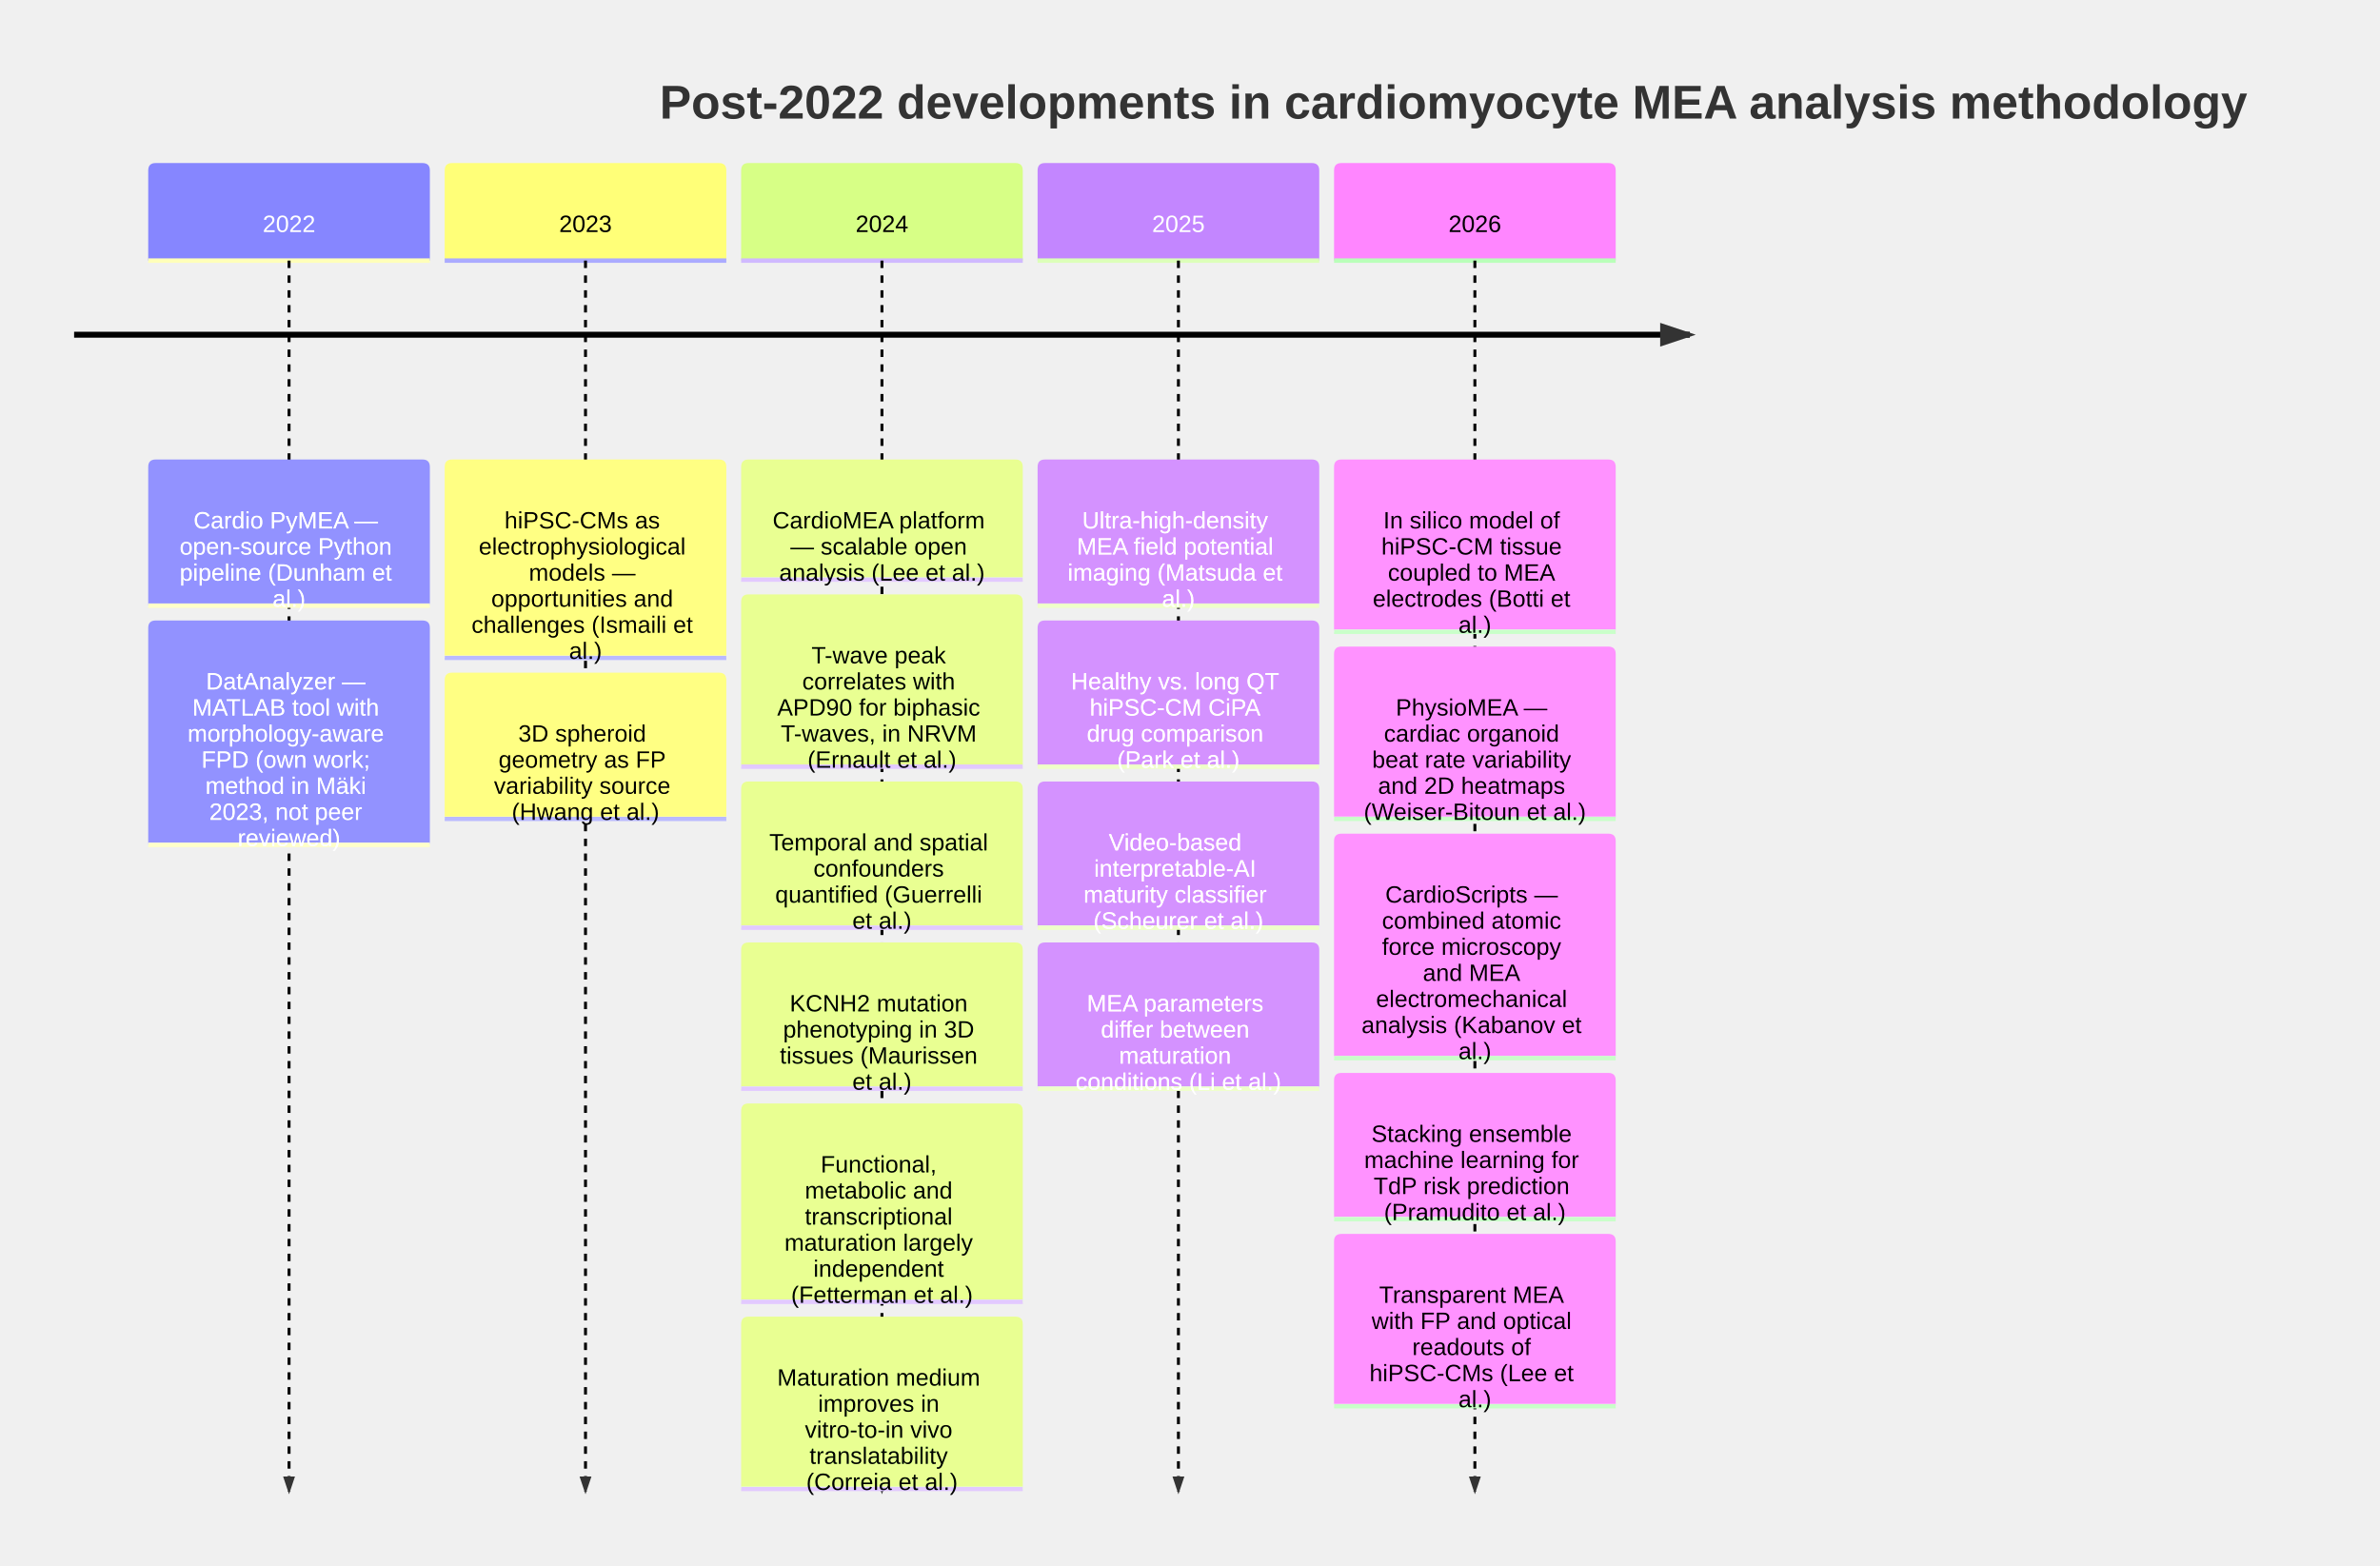
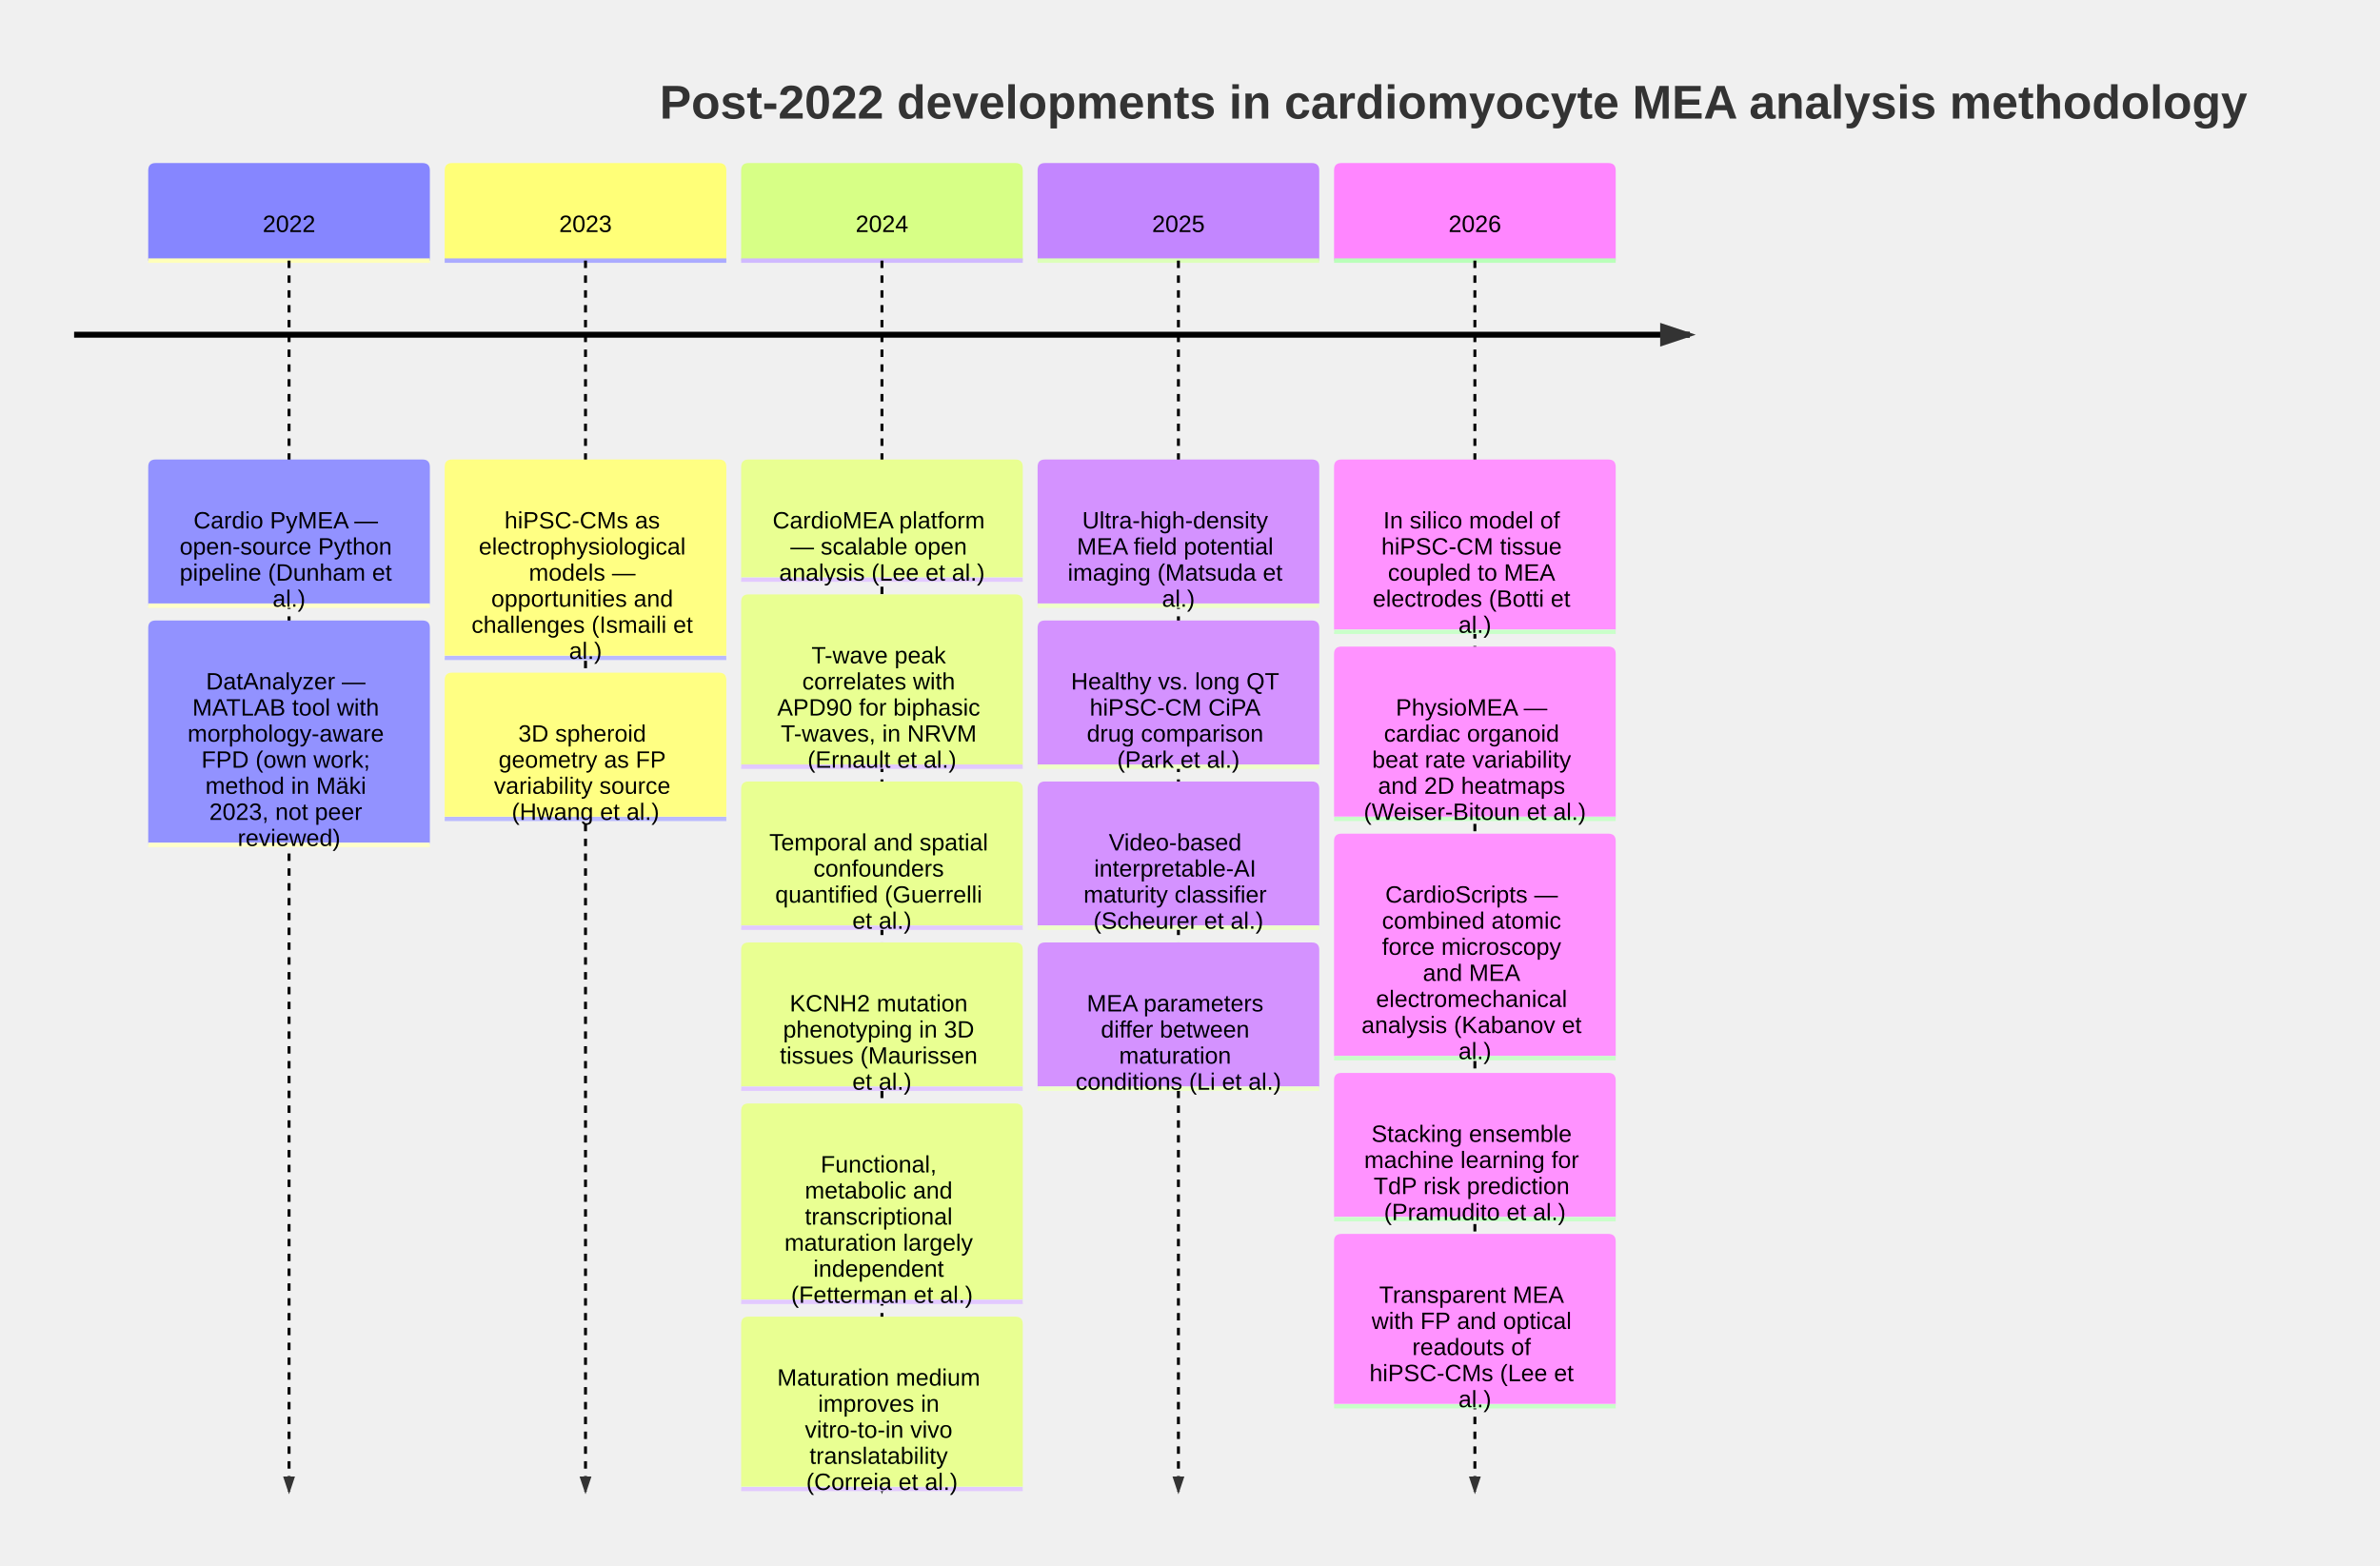
<svg xmlns="http://www.w3.org/2000/svg" aria-roledescription="timeline" role="graphics-document document" viewBox="0 -60 1605.625 1056.125" style="max-width: 1605.625px;" width="100%" id="fig">
-   <style>#fig{font-family:Arial,Helvetica,sans-serif;font-size:16px;fill:#333;}#fig .error-icon{fill:#552222;}#fig .error-text{fill:#552222;stroke:#552222;}#fig .edge-thickness-normal{stroke-width:1px;}#fig .edge-thickness-thick{stroke-width:3.5px;}#fig .edge-pattern-solid{stroke-dasharray:0;}#fig .edge-thickness-invisible{stroke-width:0;fill:none;}#fig .edge-pattern-dashed{stroke-dasharray:3;}#fig .edge-pattern-dotted{stroke-dasharray:2;}#fig .marker{fill:#333333;stroke:#333333;}#fig .marker.cross{stroke:#333333;}#fig svg{font-family:Arial,Helvetica,sans-serif;font-size:16px;}#fig p{margin:0;}#fig .edge{stroke-width:3;}#fig .section--1 rect,#fig .section--1 path,#fig .section--1 circle,#fig .section--1 path{fill:hsl(240, 100%, 76.275%);}#fig .section--1 text{fill:#ffffff;}#fig .node-icon--1{font-size:40px;color:#ffffff;}#fig .section-edge--1{stroke:hsl(240, 100%, 76.275%);}#fig .edge-depth--1{stroke-width:17;}#fig .section--1 line{stroke:hsl(60, 100%, 86.275%);stroke-width:3;}#fig .lineWrapper line{stroke:#ffffff;}#fig .disabled,#fig .disabled circle,#fig .disabled text{fill:lightgray;}#fig .disabled text{fill:#efefef;}#fig .section-0 rect,#fig .section-0 path,#fig .section-0 circle,#fig .section-0 path{fill:hsl(60, 100%, 73.529%);}#fig .section-0 text{fill:black;}#fig .node-icon-0{font-size:40px;color:black;}#fig .section-edge-0{stroke:hsl(60, 100%, 73.529%);}#fig .edge-depth-0{stroke-width:14;}#fig .section-0 line{stroke:hsl(240, 100%, 83.529%);stroke-width:3;}#fig .lineWrapper line{stroke:black;}#fig .disabled,#fig .disabled circle,#fig .disabled text{fill:lightgray;}#fig .disabled text{fill:#efefef;}#fig .section-1 rect,#fig .section-1 path,#fig .section-1 circle,#fig .section-1 path{fill:hsl(80, 100%, 76.275%);}#fig .section-1 text{fill:black;}#fig .node-icon-1{font-size:40px;color:black;}#fig .section-edge-1{stroke:hsl(80, 100%, 76.275%);}#fig .edge-depth-1{stroke-width:11;}#fig .section-1 line{stroke:hsl(260, 100%, 86.275%);stroke-width:3;}#fig .lineWrapper line{stroke:black;}#fig .disabled,#fig .disabled circle,#fig .disabled text{fill:lightgray;}#fig .disabled text{fill:#efefef;}#fig .section-2 rect,#fig .section-2 path,#fig .section-2 circle,#fig .section-2 path{fill:hsl(270, 100%, 76.275%);}#fig .section-2 text{fill:#ffffff;}#fig .node-icon-2{font-size:40px;color:#ffffff;}#fig .section-edge-2{stroke:hsl(270, 100%, 76.275%);}#fig .edge-depth-2{stroke-width:8;}#fig .section-2 line{stroke:hsl(90, 100%, 86.275%);stroke-width:3;}#fig .lineWrapper line{stroke:#ffffff;}#fig .disabled,#fig .disabled circle,#fig .disabled text{fill:lightgray;}#fig .disabled text{fill:#efefef;}#fig .section-3 rect,#fig .section-3 path,#fig .section-3 circle,#fig .section-3 path{fill:hsl(300, 100%, 76.275%);}#fig .section-3 text{fill:black;}#fig .node-icon-3{font-size:40px;color:black;}#fig .section-edge-3{stroke:hsl(300, 100%, 76.275%);}#fig .edge-depth-3{stroke-width:5;}#fig .section-3 line{stroke:hsl(120, 100%, 86.275%);stroke-width:3;}#fig .lineWrapper line{stroke:black;}#fig .disabled,#fig .disabled circle,#fig .disabled text{fill:lightgray;}#fig .disabled text{fill:#efefef;}#fig .section-4 rect,#fig .section-4 path,#fig .section-4 circle,#fig .section-4 path{fill:hsl(330, 100%, 76.275%);}#fig .section-4 text{fill:black;}#fig .node-icon-4{font-size:40px;color:black;}#fig .section-edge-4{stroke:hsl(330, 100%, 76.275%);}#fig .edge-depth-4{stroke-width:2;}#fig .section-4 line{stroke:hsl(150, 100%, 86.275%);stroke-width:3;}#fig .lineWrapper line{stroke:black;}#fig .disabled,#fig .disabled circle,#fig .disabled text{fill:lightgray;}#fig .disabled text{fill:#efefef;}#fig .section-5 rect,#fig .section-5 path,#fig .section-5 circle,#fig .section-5 path{fill:hsl(0, 100%, 76.275%);}#fig .section-5 text{fill:black;}#fig .node-icon-5{font-size:40px;color:black;}#fig .section-edge-5{stroke:hsl(0, 100%, 76.275%);}#fig .edge-depth-5{stroke-width:-1;}#fig .section-5 line{stroke:hsl(180, 100%, 86.275%);stroke-width:3;}#fig .lineWrapper line{stroke:black;}#fig .disabled,#fig .disabled circle,#fig .disabled text{fill:lightgray;}#fig .disabled text{fill:#efefef;}#fig .section-6 rect,#fig .section-6 path,#fig .section-6 circle,#fig .section-6 path{fill:hsl(30, 100%, 76.275%);}#fig .section-6 text{fill:black;}#fig .node-icon-6{font-size:40px;color:black;}#fig .section-edge-6{stroke:hsl(30, 100%, 76.275%);}#fig .edge-depth-6{stroke-width:-4;}#fig .section-6 line{stroke:hsl(210, 100%, 86.275%);stroke-width:3;}#fig .lineWrapper line{stroke:black;}#fig .disabled,#fig .disabled circle,#fig .disabled text{fill:lightgray;}#fig .disabled text{fill:#efefef;}#fig .section-7 rect,#fig .section-7 path,#fig .section-7 circle,#fig .section-7 path{fill:hsl(90, 100%, 76.275%);}#fig .section-7 text{fill:black;}#fig .node-icon-7{font-size:40px;color:black;}#fig .section-edge-7{stroke:hsl(90, 100%, 76.275%);}#fig .edge-depth-7{stroke-width:-7;}#fig .section-7 line{stroke:hsl(270, 100%, 86.275%);stroke-width:3;}#fig .lineWrapper line{stroke:black;}#fig .disabled,#fig .disabled circle,#fig .disabled text{fill:lightgray;}#fig .disabled text{fill:#efefef;}#fig .section-8 rect,#fig .section-8 path,#fig .section-8 circle,#fig .section-8 path{fill:hsl(150, 100%, 76.275%);}#fig .section-8 text{fill:black;}#fig .node-icon-8{font-size:40px;color:black;}#fig .section-edge-8{stroke:hsl(150, 100%, 76.275%);}#fig .edge-depth-8{stroke-width:-10;}#fig .section-8 line{stroke:hsl(330, 100%, 86.275%);stroke-width:3;}#fig .lineWrapper line{stroke:black;}#fig .disabled,#fig .disabled circle,#fig .disabled text{fill:lightgray;}#fig .disabled text{fill:#efefef;}#fig .section-9 rect,#fig .section-9 path,#fig .section-9 circle,#fig .section-9 path{fill:hsl(180, 100%, 76.275%);}#fig .section-9 text{fill:black;}#fig .node-icon-9{font-size:40px;color:black;}#fig .section-edge-9{stroke:hsl(180, 100%, 76.275%);}#fig .edge-depth-9{stroke-width:-13;}#fig .section-9 line{stroke:hsl(0, 100%, 86.275%);stroke-width:3;}#fig .lineWrapper line{stroke:black;}#fig .disabled,#fig .disabled circle,#fig .disabled text{fill:lightgray;}#fig .disabled text{fill:#efefef;}#fig .section-10 rect,#fig .section-10 path,#fig .section-10 circle,#fig .section-10 path{fill:hsl(210, 100%, 76.275%);}#fig .section-10 text{fill:black;}#fig .node-icon-10{font-size:40px;color:black;}#fig .section-edge-10{stroke:hsl(210, 100%, 76.275%);}#fig .edge-depth-10{stroke-width:-16;}#fig .section-10 line{stroke:hsl(30, 100%, 86.275%);stroke-width:3;}#fig .lineWrapper line{stroke:black;}#fig .disabled,#fig .disabled circle,#fig .disabled text{fill:lightgray;}#fig .disabled text{fill:#efefef;}#fig .section-root rect,#fig .section-root path,#fig .section-root circle{fill:hsl(240, 100%, 46.275%);}#fig .section-root text{fill:#ffffff;}#fig .icon-container{height:100%;display:flex;justify-content:center;align-items:center;}#fig .edge{fill:none;}#fig .eventWrapper{filter:brightness(120%);}#fig :root{--mermaid-font-family:Arial,Helvetica,sans-serif;}</style>
+   <style>#fig{font-family:Arial,Helvetica,sans-serif;font-size:16px;fill:#333;}#fig .error-icon{fill:#552222;}#fig .error-text{fill:#552222;stroke:#552222;}#fig .edge-thickness-normal{stroke-width:1px;}#fig .edge-thickness-thick{stroke-width:3.5px;}#fig .edge-pattern-solid{stroke-dasharray:0;}#fig .edge-thickness-invisible{stroke-width:0;fill:none;}#fig .edge-pattern-dashed{stroke-dasharray:3;}#fig .edge-pattern-dotted{stroke-dasharray:2;}#fig .marker{fill:#333333;stroke:#333333;}#fig .marker.cross{stroke:#333333;}#fig svg{font-family:Arial,Helvetica,sans-serif;font-size:16px;}#fig p{margin:0;}#fig .edge{stroke-width:3;}#fig .section--1 rect,#fig .section--1 path,#fig .section--1 circle,#fig .section--1 path{fill:hsl(240, 100%, 76.275%);}#fig .section--1 text{fill:#000000;}#fig .node-icon--1{font-size:40px;color:#000000;}#fig .section-edge--1{stroke:hsl(240, 100%, 76.275%);}#fig .edge-depth--1{stroke-width:17;}#fig .section--1 line{stroke:hsl(60, 100%, 86.275%);stroke-width:3;}#fig .lineWrapper line{stroke:#000000;}#fig .disabled,#fig .disabled circle,#fig .disabled text{fill:lightgray;}#fig .disabled text{fill:#efefef;}#fig .section-0 rect,#fig .section-0 path,#fig .section-0 circle,#fig .section-0 path{fill:hsl(60, 100%, 73.529%);}#fig .section-0 text{fill:#000000;}#fig .node-icon-0{font-size:40px;color:#000000;}#fig .section-edge-0{stroke:hsl(60, 100%, 73.529%);}#fig .edge-depth-0{stroke-width:14;}#fig .section-0 line{stroke:hsl(240, 100%, 83.529%);stroke-width:3;}#fig .lineWrapper line{stroke:#000000;}#fig .disabled,#fig .disabled circle,#fig .disabled text{fill:lightgray;}#fig .disabled text{fill:#efefef;}#fig .section-1 rect,#fig .section-1 path,#fig .section-1 circle,#fig .section-1 path{fill:hsl(80, 100%, 76.275%);}#fig .section-1 text{fill:#000000;}#fig .node-icon-1{font-size:40px;color:#000000;}#fig .section-edge-1{stroke:hsl(80, 100%, 76.275%);}#fig .edge-depth-1{stroke-width:11;}#fig .section-1 line{stroke:hsl(260, 100%, 86.275%);stroke-width:3;}#fig .lineWrapper line{stroke:#000000;}#fig .disabled,#fig .disabled circle,#fig .disabled text{fill:lightgray;}#fig .disabled text{fill:#efefef;}#fig .section-2 rect,#fig .section-2 path,#fig .section-2 circle,#fig .section-2 path{fill:hsl(270, 100%, 76.275%);}#fig .section-2 text{fill:#000000;}#fig .node-icon-2{font-size:40px;color:#000000;}#fig .section-edge-2{stroke:hsl(270, 100%, 76.275%);}#fig .edge-depth-2{stroke-width:8;}#fig .section-2 line{stroke:hsl(90, 100%, 86.275%);stroke-width:3;}#fig .lineWrapper line{stroke:#000000;}#fig .disabled,#fig .disabled circle,#fig .disabled text{fill:lightgray;}#fig .disabled text{fill:#efefef;}#fig .section-3 rect,#fig .section-3 path,#fig .section-3 circle,#fig .section-3 path{fill:hsl(300, 100%, 76.275%);}#fig .section-3 text{fill:#000000;}#fig .node-icon-3{font-size:40px;color:#000000;}#fig .section-edge-3{stroke:hsl(300, 100%, 76.275%);}#fig .edge-depth-3{stroke-width:5;}#fig .section-3 line{stroke:hsl(120, 100%, 86.275%);stroke-width:3;}#fig .lineWrapper line{stroke:#000000;}#fig .disabled,#fig .disabled circle,#fig .disabled text{fill:lightgray;}#fig .disabled text{fill:#efefef;}#fig .section-4 rect,#fig .section-4 path,#fig .section-4 circle,#fig .section-4 path{fill:hsl(330, 100%, 76.275%);}#fig .section-4 text{fill:#000000;}#fig .node-icon-4{font-size:40px;color:#000000;}#fig .section-edge-4{stroke:hsl(330, 100%, 76.275%);}#fig .edge-depth-4{stroke-width:2;}#fig .section-4 line{stroke:hsl(150, 100%, 86.275%);stroke-width:3;}#fig .lineWrapper line{stroke:#000000;}#fig .disabled,#fig .disabled circle,#fig .disabled text{fill:lightgray;}#fig .disabled text{fill:#efefef;}#fig .section-5 rect,#fig .section-5 path,#fig .section-5 circle,#fig .section-5 path{fill:hsl(0, 100%, 76.275%);}#fig .section-5 text{fill:#000000;}#fig .node-icon-5{font-size:40px;color:#000000;}#fig .section-edge-5{stroke:hsl(0, 100%, 76.275%);}#fig .edge-depth-5{stroke-width:-1;}#fig .section-5 line{stroke:hsl(180, 100%, 86.275%);stroke-width:3;}#fig .lineWrapper line{stroke:#000000;}#fig .disabled,#fig .disabled circle,#fig .disabled text{fill:lightgray;}#fig .disabled text{fill:#efefef;}#fig .section-6 rect,#fig .section-6 path,#fig .section-6 circle,#fig .section-6 path{fill:hsl(30, 100%, 76.275%);}#fig .section-6 text{fill:#000000;}#fig .node-icon-6{font-size:40px;color:#000000;}#fig .section-edge-6{stroke:hsl(30, 100%, 76.275%);}#fig .edge-depth-6{stroke-width:-4;}#fig .section-6 line{stroke:hsl(210, 100%, 86.275%);stroke-width:3;}#fig .lineWrapper line{stroke:#000000;}#fig .disabled,#fig .disabled circle,#fig .disabled text{fill:lightgray;}#fig .disabled text{fill:#efefef;}#fig .section-7 rect,#fig .section-7 path,#fig .section-7 circle,#fig .section-7 path{fill:hsl(90, 100%, 76.275%);}#fig .section-7 text{fill:#000000;}#fig .node-icon-7{font-size:40px;color:#000000;}#fig .section-edge-7{stroke:hsl(90, 100%, 76.275%);}#fig .edge-depth-7{stroke-width:-7;}#fig .section-7 line{stroke:hsl(270, 100%, 86.275%);stroke-width:3;}#fig .lineWrapper line{stroke:#000000;}#fig .disabled,#fig .disabled circle,#fig .disabled text{fill:lightgray;}#fig .disabled text{fill:#efefef;}#fig .section-8 rect,#fig .section-8 path,#fig .section-8 circle,#fig .section-8 path{fill:hsl(150, 100%, 76.275%);}#fig .section-8 text{fill:#000000;}#fig .node-icon-8{font-size:40px;color:#000000;}#fig .section-edge-8{stroke:hsl(150, 100%, 76.275%);}#fig .edge-depth-8{stroke-width:-10;}#fig .section-8 line{stroke:hsl(330, 100%, 86.275%);stroke-width:3;}#fig .lineWrapper line{stroke:#000000;}#fig .disabled,#fig .disabled circle,#fig .disabled text{fill:lightgray;}#fig .disabled text{fill:#efefef;}#fig .section-9 rect,#fig .section-9 path,#fig .section-9 circle,#fig .section-9 path{fill:hsl(180, 100%, 76.275%);}#fig .section-9 text{fill:#000000;}#fig .node-icon-9{font-size:40px;color:#000000;}#fig .section-edge-9{stroke:hsl(180, 100%, 76.275%);}#fig .edge-depth-9{stroke-width:-13;}#fig .section-9 line{stroke:hsl(0, 100%, 86.275%);stroke-width:3;}#fig .lineWrapper line{stroke:#000000;}#fig .disabled,#fig .disabled circle,#fig .disabled text{fill:lightgray;}#fig .disabled text{fill:#efefef;}#fig .section-10 rect,#fig .section-10 path,#fig .section-10 circle,#fig .section-10 path{fill:hsl(210, 100%, 76.275%);}#fig .section-10 text{fill:#000000;}#fig .node-icon-10{font-size:40px;color:#000000;}#fig .section-edge-10{stroke:hsl(210, 100%, 76.275%);}#fig .edge-depth-10{stroke-width:-16;}#fig .section-10 line{stroke:hsl(30, 100%, 86.275%);stroke-width:3;}#fig .lineWrapper line{stroke:#000000;}#fig .disabled,#fig .disabled circle,#fig .disabled text{fill:lightgray;}#fig .disabled text{fill:#efefef;}#fig .section-root rect,#fig .section-root path,#fig .section-root circle{fill:hsl(240, 100%, 46.275%);}#fig .section-root text{fill:#ffffff;}#fig .icon-container{height:100%;display:flex;justify-content:center;align-items:center;}#fig .edge{fill:none;}#fig .eventWrapper{filter:brightness(120%);}#fig :root{--mermaid-font-family:Arial,Helvetica,sans-serif;}</style>
  <g />
  <g />
  <defs>
    <marker orient="auto" markerHeight="4" markerWidth="6" refY="2" refX="5" id="arrowhead">
      <path d="M 0,0 V 4 L6,2 Z" />
    </marker>
  </defs>
  <g transform="translate(100, 50)" class="taskWrapper">
    <g class="timeline-node section--1">
      <g>
        <path d="M0 60.816 v-55.816 q0,-5 5,-5 h180 q5,0 5,5 v60.816 H0 Z" class="node-bkg node-undefined" id="node-undefined" />
        <line y2="65.816" x2="190" y1="65.816" x1="0" class="node-line--1" />
      </g>
      <g transform="translate(95, 10)">
        <text text-anchor="middle" dominant-baseline="middle" alignment-baseline="middle" dy="1em">
          <tspan dy="1em" x="0">2022</tspan>
        </text>
      </g>
    </g>
  </g>
  <g class="lineWrapper">
    <line stroke-dasharray="5,5" marker-end="url(#arrowhead)" stroke="black" stroke-width="2" y2="946.125" x2="195" y1="115.816" x1="195" />
  </g>
  <g transform="translate(100, 250)" class="eventWrapper">
    <g class="timeline-node section--1">
      <g>
        <path d="M0 93.616 v-88.616 q0,-5 5,-5 h180 q5,0 5,5 v93.616 H0 Z" class="node-bkg node-undefined" id="node-undefined" />
        <line y2="98.616" x2="190" y1="98.616" x1="0" class="node-line--1" />
      </g>
      <g transform="translate(95, 10)">
        <text text-anchor="middle" dominant-baseline="middle" alignment-baseline="middle" dy="1em">
          <tspan dy="1em" x="0">Cardio   PyMEA   —</tspan>
          <tspan dy="1.1em" x="0">open-source   Python</tspan>
          <tspan dy="1.1em" x="0">pipeline   (Dunham   et</tspan>
          <tspan dy="1.1em" x="0">al.)</tspan>
        </text>
      </g>
    </g>
  </g>
  <g transform="translate(100, 358.6156)" class="eventWrapper">
    <g class="timeline-node section--1">
      <g>
        <path d="M0 146.416 v-141.416 q0,-5 5,-5 h180 q5,0 5,5 v146.416 H0 Z" class="node-bkg node-undefined" id="node-undefined" />
        <line y2="151.416" x2="190" y1="151.416" x1="0" class="node-line--1" />
      </g>
      <g transform="translate(95, 10)">
        <text text-anchor="middle" dominant-baseline="middle" alignment-baseline="middle" dy="1em">
          <tspan dy="1em" x="0">DatAnalyzer   —</tspan>
          <tspan dy="1.1em" x="0">MATLAB   tool   with</tspan>
          <tspan dy="1.1em" x="0">morphology-aware</tspan>
          <tspan dy="1.1em" x="0">FPD   (own   work;</tspan>
          <tspan dy="1.1em" x="0">method   in   Mäki</tspan>
          <tspan dy="1.1em" x="0">2023,   not   peer</tspan>
          <tspan dy="1.1em" x="0">reviewed)</tspan>
        </text>
      </g>
    </g>
  </g>
  <g transform="translate(300, 50)" class="taskWrapper">
    <g class="timeline-node section-0">
      <g>
        <path d="M0 60.816 v-55.816 q0,-5 5,-5 h180 q5,0 5,5 v60.816 H0 Z" class="node-bkg node-undefined" id="node-undefined" />
        <line y2="65.816" x2="190" y1="65.816" x1="0" class="node-line-0" />
      </g>
      <g transform="translate(95, 10)">
        <text text-anchor="middle" dominant-baseline="middle" alignment-baseline="middle" dy="1em">
          <tspan dy="1em" x="0">2023</tspan>
        </text>
      </g>
    </g>
  </g>
  <g class="lineWrapper">
    <line stroke-dasharray="5,5" marker-end="url(#arrowhead)" stroke="black" stroke-width="2" y2="946.125" x2="395" y1="115.816" x1="395" />
  </g>
  <g transform="translate(300, 250)" class="eventWrapper">
    <g class="timeline-node section-0">
      <g>
        <path d="M0 128.816 v-123.816 q0,-5 5,-5 h180 q5,0 5,5 v128.816 H0 Z" class="node-bkg node-undefined" id="node-undefined" />
        <line y2="133.816" x2="190" y1="133.816" x1="0" class="node-line-0" />
      </g>
      <g transform="translate(95, 10)">
        <text text-anchor="middle" dominant-baseline="middle" alignment-baseline="middle" dy="1em">
          <tspan dy="1em" x="0">hiPSC-CMs   as</tspan>
          <tspan dy="1.1em" x="0">electrophysiological</tspan>
          <tspan dy="1.1em" x="0">models   —</tspan>
          <tspan dy="1.1em" x="0">opportunities   and</tspan>
          <tspan dy="1.1em" x="0">challenges   (Ismaili   et</tspan>
          <tspan dy="1.1em" x="0">al.)</tspan>
        </text>
      </g>
    </g>
  </g>
  <g transform="translate(300, 393.8156)" class="eventWrapper">
    <g class="timeline-node section-0">
      <g>
        <path d="M0 93.616 v-88.616 q0,-5 5,-5 h180 q5,0 5,5 v93.616 H0 Z" class="node-bkg node-undefined" id="node-undefined" />
        <line y2="98.616" x2="190" y1="98.616" x1="0" class="node-line-0" />
      </g>
      <g transform="translate(95, 10)">
        <text text-anchor="middle" dominant-baseline="middle" alignment-baseline="middle" dy="1em">
          <tspan dy="1em" x="0">3D   spheroid</tspan>
          <tspan dy="1.1em" x="0">geometry   as   FP</tspan>
          <tspan dy="1.1em" x="0">variability   source</tspan>
          <tspan dy="1.1em" x="0">(Hwang   et   al.)</tspan>
        </text>
      </g>
    </g>
  </g>
  <g transform="translate(500, 50)" class="taskWrapper">
    <g class="timeline-node section-1">
      <g>
        <path d="M0 60.816 v-55.816 q0,-5 5,-5 h180 q5,0 5,5 v60.816 H0 Z" class="node-bkg node-undefined" id="node-undefined" />
        <line y2="65.816" x2="190" y1="65.816" x1="0" class="node-line-1" />
      </g>
      <g transform="translate(95, 10)">
        <text text-anchor="middle" dominant-baseline="middle" alignment-baseline="middle" dy="1em">
          <tspan dy="1em" x="0">2024</tspan>
        </text>
      </g>
    </g>
  </g>
  <g class="lineWrapper">
    <line stroke-dasharray="5,5" marker-end="url(#arrowhead)" stroke="black" stroke-width="2" y2="946.125" x2="595" y1="115.816" x1="595" />
  </g>
  <g transform="translate(500, 250)" class="eventWrapper">
    <g class="timeline-node section-1">
      <g>
        <path d="M0 76.016 v-71.016 q0,-5 5,-5 h180 q5,0 5,5 v76.016 H0 Z" class="node-bkg node-undefined" id="node-undefined" />
        <line y2="81.016" x2="190" y1="81.016" x1="0" class="node-line-1" />
      </g>
      <g transform="translate(95, 10)">
        <text text-anchor="middle" dominant-baseline="middle" alignment-baseline="middle" dy="1em">
          <tspan dy="1em" x="0">CardioMEA   platform</tspan>
          <tspan dy="1.1em" x="0">—   scalable   open</tspan>
          <tspan dy="1.1em" x="0">analysis   (Lee   et   al.)</tspan>
        </text>
      </g>
    </g>
  </g>
  <g transform="translate(500, 341.0156)" class="eventWrapper">
    <g class="timeline-node section-1">
      <g>
        <path d="M0 111.216 v-106.216 q0,-5 5,-5 h180 q5,0 5,5 v111.216 H0 Z" class="node-bkg node-undefined" id="node-undefined" />
        <line y2="116.216" x2="190" y1="116.216" x1="0" class="node-line-1" />
      </g>
      <g transform="translate(95, 10)">
        <text text-anchor="middle" dominant-baseline="middle" alignment-baseline="middle" dy="1em">
          <tspan dy="1em" x="0">T-wave   peak</tspan>
          <tspan dy="1.1em" x="0">correlates   with</tspan>
          <tspan dy="1.1em" x="0">APD90   for   biphasic</tspan>
          <tspan dy="1.1em" x="0">T-waves,   in   NRVM</tspan>
          <tspan dy="1.1em" x="0">(Ernault   et   al.)</tspan>
        </text>
      </g>
    </g>
  </g>
  <g transform="translate(500, 467.2312)" class="eventWrapper">
    <g class="timeline-node section-1">
      <g>
        <path d="M0 93.616 v-88.616 q0,-5 5,-5 h180 q5,0 5,5 v93.616 H0 Z" class="node-bkg node-undefined" id="node-undefined" />
        <line y2="98.616" x2="190" y1="98.616" x1="0" class="node-line-1" />
      </g>
      <g transform="translate(95, 10)">
        <text text-anchor="middle" dominant-baseline="middle" alignment-baseline="middle" dy="1em">
          <tspan dy="1em" x="0">Temporal   and   spatial</tspan>
          <tspan dy="1.1em" x="0">confounders</tspan>
          <tspan dy="1.1em" x="0">quantified   (Guerrelli</tspan>
          <tspan dy="1.1em" x="0">et   al.)</tspan>
        </text>
      </g>
    </g>
  </g>
  <g transform="translate(500, 575.8469)" class="eventWrapper">
    <g class="timeline-node section-1">
      <g>
        <path d="M0 93.616 v-88.616 q0,-5 5,-5 h180 q5,0 5,5 v93.616 H0 Z" class="node-bkg node-undefined" id="node-undefined" />
        <line y2="98.616" x2="190" y1="98.616" x1="0" class="node-line-1" />
      </g>
      <g transform="translate(95, 10)">
        <text text-anchor="middle" dominant-baseline="middle" alignment-baseline="middle" dy="1em">
          <tspan dy="1em" x="0">KCNH2   mutation</tspan>
          <tspan dy="1.1em" x="0">phenotyping   in   3D</tspan>
          <tspan dy="1.1em" x="0">tissues   (Maurissen</tspan>
          <tspan dy="1.1em" x="0">et   al.)</tspan>
        </text>
      </g>
    </g>
  </g>
  <g transform="translate(500, 684.4625)" class="eventWrapper">
    <g class="timeline-node section-1">
      <g>
        <path d="M0 128.816 v-123.816 q0,-5 5,-5 h180 q5,0 5,5 v128.816 H0 Z" class="node-bkg node-undefined" id="node-undefined" />
        <line y2="133.816" x2="190" y1="133.816" x1="0" class="node-line-1" />
      </g>
      <g transform="translate(95, 10)">
        <text text-anchor="middle" dominant-baseline="middle" alignment-baseline="middle" dy="1em">
          <tspan dy="1em" x="0">Functional,</tspan>
          <tspan dy="1.1em" x="0">metabolic   and</tspan>
          <tspan dy="1.1em" x="0">transcriptional</tspan>
          <tspan dy="1.1em" x="0">maturation   largely</tspan>
          <tspan dy="1.1em" x="0">independent</tspan>
          <tspan dy="1.1em" x="0">(Fetterman   et   al.)</tspan>
        </text>
      </g>
    </g>
  </g>
  <g transform="translate(500, 828.2781)" class="eventWrapper">
    <g class="timeline-node section-1">
      <g>
        <path d="M0 111.216 v-106.216 q0,-5 5,-5 h180 q5,0 5,5 v111.216 H0 Z" class="node-bkg node-undefined" id="node-undefined" />
        <line y2="116.216" x2="190" y1="116.216" x1="0" class="node-line-1" />
      </g>
      <g transform="translate(95, 10)">
        <text text-anchor="middle" dominant-baseline="middle" alignment-baseline="middle" dy="1em">
          <tspan dy="1em" x="0">Maturation   medium</tspan>
          <tspan dy="1.1em" x="0">improves   in</tspan>
          <tspan dy="1.1em" x="0">vitro-to-in   vivo</tspan>
          <tspan dy="1.1em" x="0">translatability</tspan>
          <tspan dy="1.1em" x="0">(Correia   et   al.)</tspan>
        </text>
      </g>
    </g>
  </g>
  <g transform="translate(700, 50)" class="taskWrapper">
    <g class="timeline-node section-2">
      <g>
        <path d="M0 60.816 v-55.816 q0,-5 5,-5 h180 q5,0 5,5 v60.816 H0 Z" class="node-bkg node-undefined" id="node-undefined" />
        <line y2="65.816" x2="190" y1="65.816" x1="0" class="node-line-2" />
      </g>
      <g transform="translate(95, 10)">
        <text text-anchor="middle" dominant-baseline="middle" alignment-baseline="middle" dy="1em">
          <tspan dy="1em" x="0">2025</tspan>
        </text>
      </g>
    </g>
  </g>
  <g class="lineWrapper">
    <line stroke-dasharray="5,5" marker-end="url(#arrowhead)" stroke="black" stroke-width="2" y2="946.125" x2="795" y1="115.816" x1="795" />
  </g>
  <g transform="translate(700, 250)" class="eventWrapper">
    <g class="timeline-node section-2">
      <g>
        <path d="M0 93.616 v-88.616 q0,-5 5,-5 h180 q5,0 5,5 v93.616 H0 Z" class="node-bkg node-undefined" id="node-undefined" />
        <line y2="98.616" x2="190" y1="98.616" x1="0" class="node-line-2" />
      </g>
      <g transform="translate(95, 10)">
        <text text-anchor="middle" dominant-baseline="middle" alignment-baseline="middle" dy="1em">
          <tspan dy="1em" x="0">Ultra-high-density</tspan>
          <tspan dy="1.1em" x="0">MEA   field   potential</tspan>
          <tspan dy="1.1em" x="0">imaging   (Matsuda   et</tspan>
          <tspan dy="1.1em" x="0">al.)</tspan>
        </text>
      </g>
    </g>
  </g>
  <g transform="translate(700, 358.6156)" class="eventWrapper">
    <g class="timeline-node section-2">
      <g>
        <path d="M0 93.616 v-88.616 q0,-5 5,-5 h180 q5,0 5,5 v93.616 H0 Z" class="node-bkg node-undefined" id="node-undefined" />
        <line y2="98.616" x2="190" y1="98.616" x1="0" class="node-line-2" />
      </g>
      <g transform="translate(95, 10)">
        <text text-anchor="middle" dominant-baseline="middle" alignment-baseline="middle" dy="1em">
          <tspan dy="1em" x="0">Healthy   vs.   long   QT</tspan>
          <tspan dy="1.1em" x="0">hiPSC-CM   CiPA</tspan>
          <tspan dy="1.1em" x="0">drug   comparison</tspan>
          <tspan dy="1.1em" x="0">(Park   et   al.)</tspan>
        </text>
      </g>
    </g>
  </g>
  <g transform="translate(700, 467.2312)" class="eventWrapper">
    <g class="timeline-node section-2">
      <g>
        <path d="M0 93.616 v-88.616 q0,-5 5,-5 h180 q5,0 5,5 v93.616 H0 Z" class="node-bkg node-undefined" id="node-undefined" />
        <line y2="98.616" x2="190" y1="98.616" x1="0" class="node-line-2" />
      </g>
      <g transform="translate(95, 10)">
        <text text-anchor="middle" dominant-baseline="middle" alignment-baseline="middle" dy="1em">
          <tspan dy="1em" x="0">Video-based</tspan>
          <tspan dy="1.1em" x="0">interpretable-AI</tspan>
          <tspan dy="1.1em" x="0">maturity   classifier</tspan>
          <tspan dy="1.1em" x="0">(Scheurer   et   al.)</tspan>
        </text>
      </g>
    </g>
  </g>
  <g transform="translate(700, 575.8469)" class="eventWrapper">
    <g class="timeline-node section-2">
      <g>
        <path d="M0 93.616 v-88.616 q0,-5 5,-5 h180 q5,0 5,5 v93.616 H0 Z" class="node-bkg node-undefined" id="node-undefined" />
        <line y2="98.616" x2="190" y1="98.616" x1="0" class="node-line-2" />
      </g>
      <g transform="translate(95, 10)">
        <text text-anchor="middle" dominant-baseline="middle" alignment-baseline="middle" dy="1em">
          <tspan dy="1em" x="0">MEA   parameters</tspan>
          <tspan dy="1.1em" x="0">differ   between</tspan>
          <tspan dy="1.1em" x="0">maturation</tspan>
          <tspan dy="1.1em" x="0">conditions   (Li   et   al.)</tspan>
        </text>
      </g>
    </g>
  </g>
  <g transform="translate(900, 50)" class="taskWrapper">
    <g class="timeline-node section-3">
      <g>
        <path d="M0 60.816 v-55.816 q0,-5 5,-5 h180 q5,0 5,5 v60.816 H0 Z" class="node-bkg node-undefined" id="node-undefined" />
        <line y2="65.816" x2="190" y1="65.816" x1="0" class="node-line-3" />
      </g>
      <g transform="translate(95, 10)">
        <text text-anchor="middle" dominant-baseline="middle" alignment-baseline="middle" dy="1em">
          <tspan dy="1em" x="0">2026</tspan>
        </text>
      </g>
    </g>
  </g>
  <g class="lineWrapper">
    <line stroke-dasharray="5,5" marker-end="url(#arrowhead)" stroke="black" stroke-width="2" y2="946.125" x2="995" y1="115.816" x1="995" />
  </g>
  <g transform="translate(900, 250)" class="eventWrapper">
    <g class="timeline-node section-3">
      <g>
        <path d="M0 111.216 v-106.216 q0,-5 5,-5 h180 q5,0 5,5 v111.216 H0 Z" class="node-bkg node-undefined" id="node-undefined" />
        <line y2="116.216" x2="190" y1="116.216" x1="0" class="node-line-3" />
      </g>
      <g transform="translate(95, 10)">
        <text text-anchor="middle" dominant-baseline="middle" alignment-baseline="middle" dy="1em">
          <tspan dy="1em" x="0">In   silico   model   of</tspan>
          <tspan dy="1.1em" x="0">hiPSC-CM   tissue</tspan>
          <tspan dy="1.1em" x="0">coupled   to   MEA</tspan>
          <tspan dy="1.1em" x="0">electrodes   (Botti   et</tspan>
          <tspan dy="1.1em" x="0">al.)</tspan>
        </text>
      </g>
    </g>
  </g>
  <g transform="translate(900, 376.2156)" class="eventWrapper">
    <g class="timeline-node section-3">
      <g>
        <path d="M0 111.216 v-106.216 q0,-5 5,-5 h180 q5,0 5,5 v111.216 H0 Z" class="node-bkg node-undefined" id="node-undefined" />
        <line y2="116.216" x2="190" y1="116.216" x1="0" class="node-line-3" />
      </g>
      <g transform="translate(95, 10)">
        <text text-anchor="middle" dominant-baseline="middle" alignment-baseline="middle" dy="1em">
          <tspan dy="1em" x="0">PhysioMEA   —</tspan>
          <tspan dy="1.1em" x="0">cardiac   organoid</tspan>
          <tspan dy="1.1em" x="0">beat   rate   variability</tspan>
          <tspan dy="1.1em" x="0">and   2D   heatmaps</tspan>
          <tspan dy="1.1em" x="0">(Weiser-Bitoun   et   al.)</tspan>
        </text>
      </g>
    </g>
  </g>
  <g transform="translate(900, 502.4312)" class="eventWrapper">
    <g class="timeline-node section-3">
      <g>
        <path d="M0 146.416 v-141.416 q0,-5 5,-5 h180 q5,0 5,5 v146.416 H0 Z" class="node-bkg node-undefined" id="node-undefined" />
        <line y2="151.416" x2="190" y1="151.416" x1="0" class="node-line-3" />
      </g>
      <g transform="translate(95, 10)">
        <text text-anchor="middle" dominant-baseline="middle" alignment-baseline="middle" dy="1em">
          <tspan dy="1em" x="0">CardioScripts   —</tspan>
          <tspan dy="1.1em" x="0">combined   atomic</tspan>
          <tspan dy="1.1em" x="0">force   microscopy</tspan>
          <tspan dy="1.1em" x="0">and   MEA</tspan>
          <tspan dy="1.1em" x="0">electromechanical</tspan>
          <tspan dy="1.1em" x="0">analysis   (Kabanov   et</tspan>
          <tspan dy="1.1em" x="0">al.)</tspan>
        </text>
      </g>
    </g>
  </g>
  <g transform="translate(900, 663.8469)" class="eventWrapper">
    <g class="timeline-node section-3">
      <g>
        <path d="M0 93.616 v-88.616 q0,-5 5,-5 h180 q5,0 5,5 v93.616 H0 Z" class="node-bkg node-undefined" id="node-undefined" />
        <line y2="98.616" x2="190" y1="98.616" x1="0" class="node-line-3" />
      </g>
      <g transform="translate(95, 10)">
        <text text-anchor="middle" dominant-baseline="middle" alignment-baseline="middle" dy="1em">
          <tspan dy="1em" x="0">Stacking   ensemble</tspan>
          <tspan dy="1.1em" x="0">machine   learning   for</tspan>
          <tspan dy="1.1em" x="0">TdP   risk   prediction</tspan>
          <tspan dy="1.1em" x="0">(Pramudito   et   al.)</tspan>
        </text>
      </g>
    </g>
  </g>
  <g transform="translate(900, 772.4625)" class="eventWrapper">
    <g class="timeline-node section-3">
      <g>
        <path d="M0 111.216 v-106.216 q0,-5 5,-5 h180 q5,0 5,5 v111.216 H0 Z" class="node-bkg node-undefined" id="node-undefined" />
        <line y2="116.216" x2="190" y1="116.216" x1="0" class="node-line-3" />
      </g>
      <g transform="translate(95, 10)">
        <text text-anchor="middle" dominant-baseline="middle" alignment-baseline="middle" dy="1em">
          <tspan dy="1em" x="0">Transparent   MEA</tspan>
          <tspan dy="1.1em" x="0">with   FP   and   optical</tspan>
          <tspan dy="1.1em" x="0">readouts   of</tspan>
          <tspan dy="1.1em" x="0">hiPSC-CMs   (Lee   et</tspan>
          <tspan dy="1.1em" x="0">al.)</tspan>
        </text>
      </g>
    </g>
  </g>
  <text y="20" font-weight="bold" font-size="4ex" x="445">Post-2022 developments in cardiomyocyte MEA analysis methodology</text>
  <g class="lineWrapper">
    <line marker-end="url(#arrowhead)" stroke="black" stroke-width="4" y2="165.816" x2="1140" y1="165.816" x1="50" />
  </g>
</svg>
